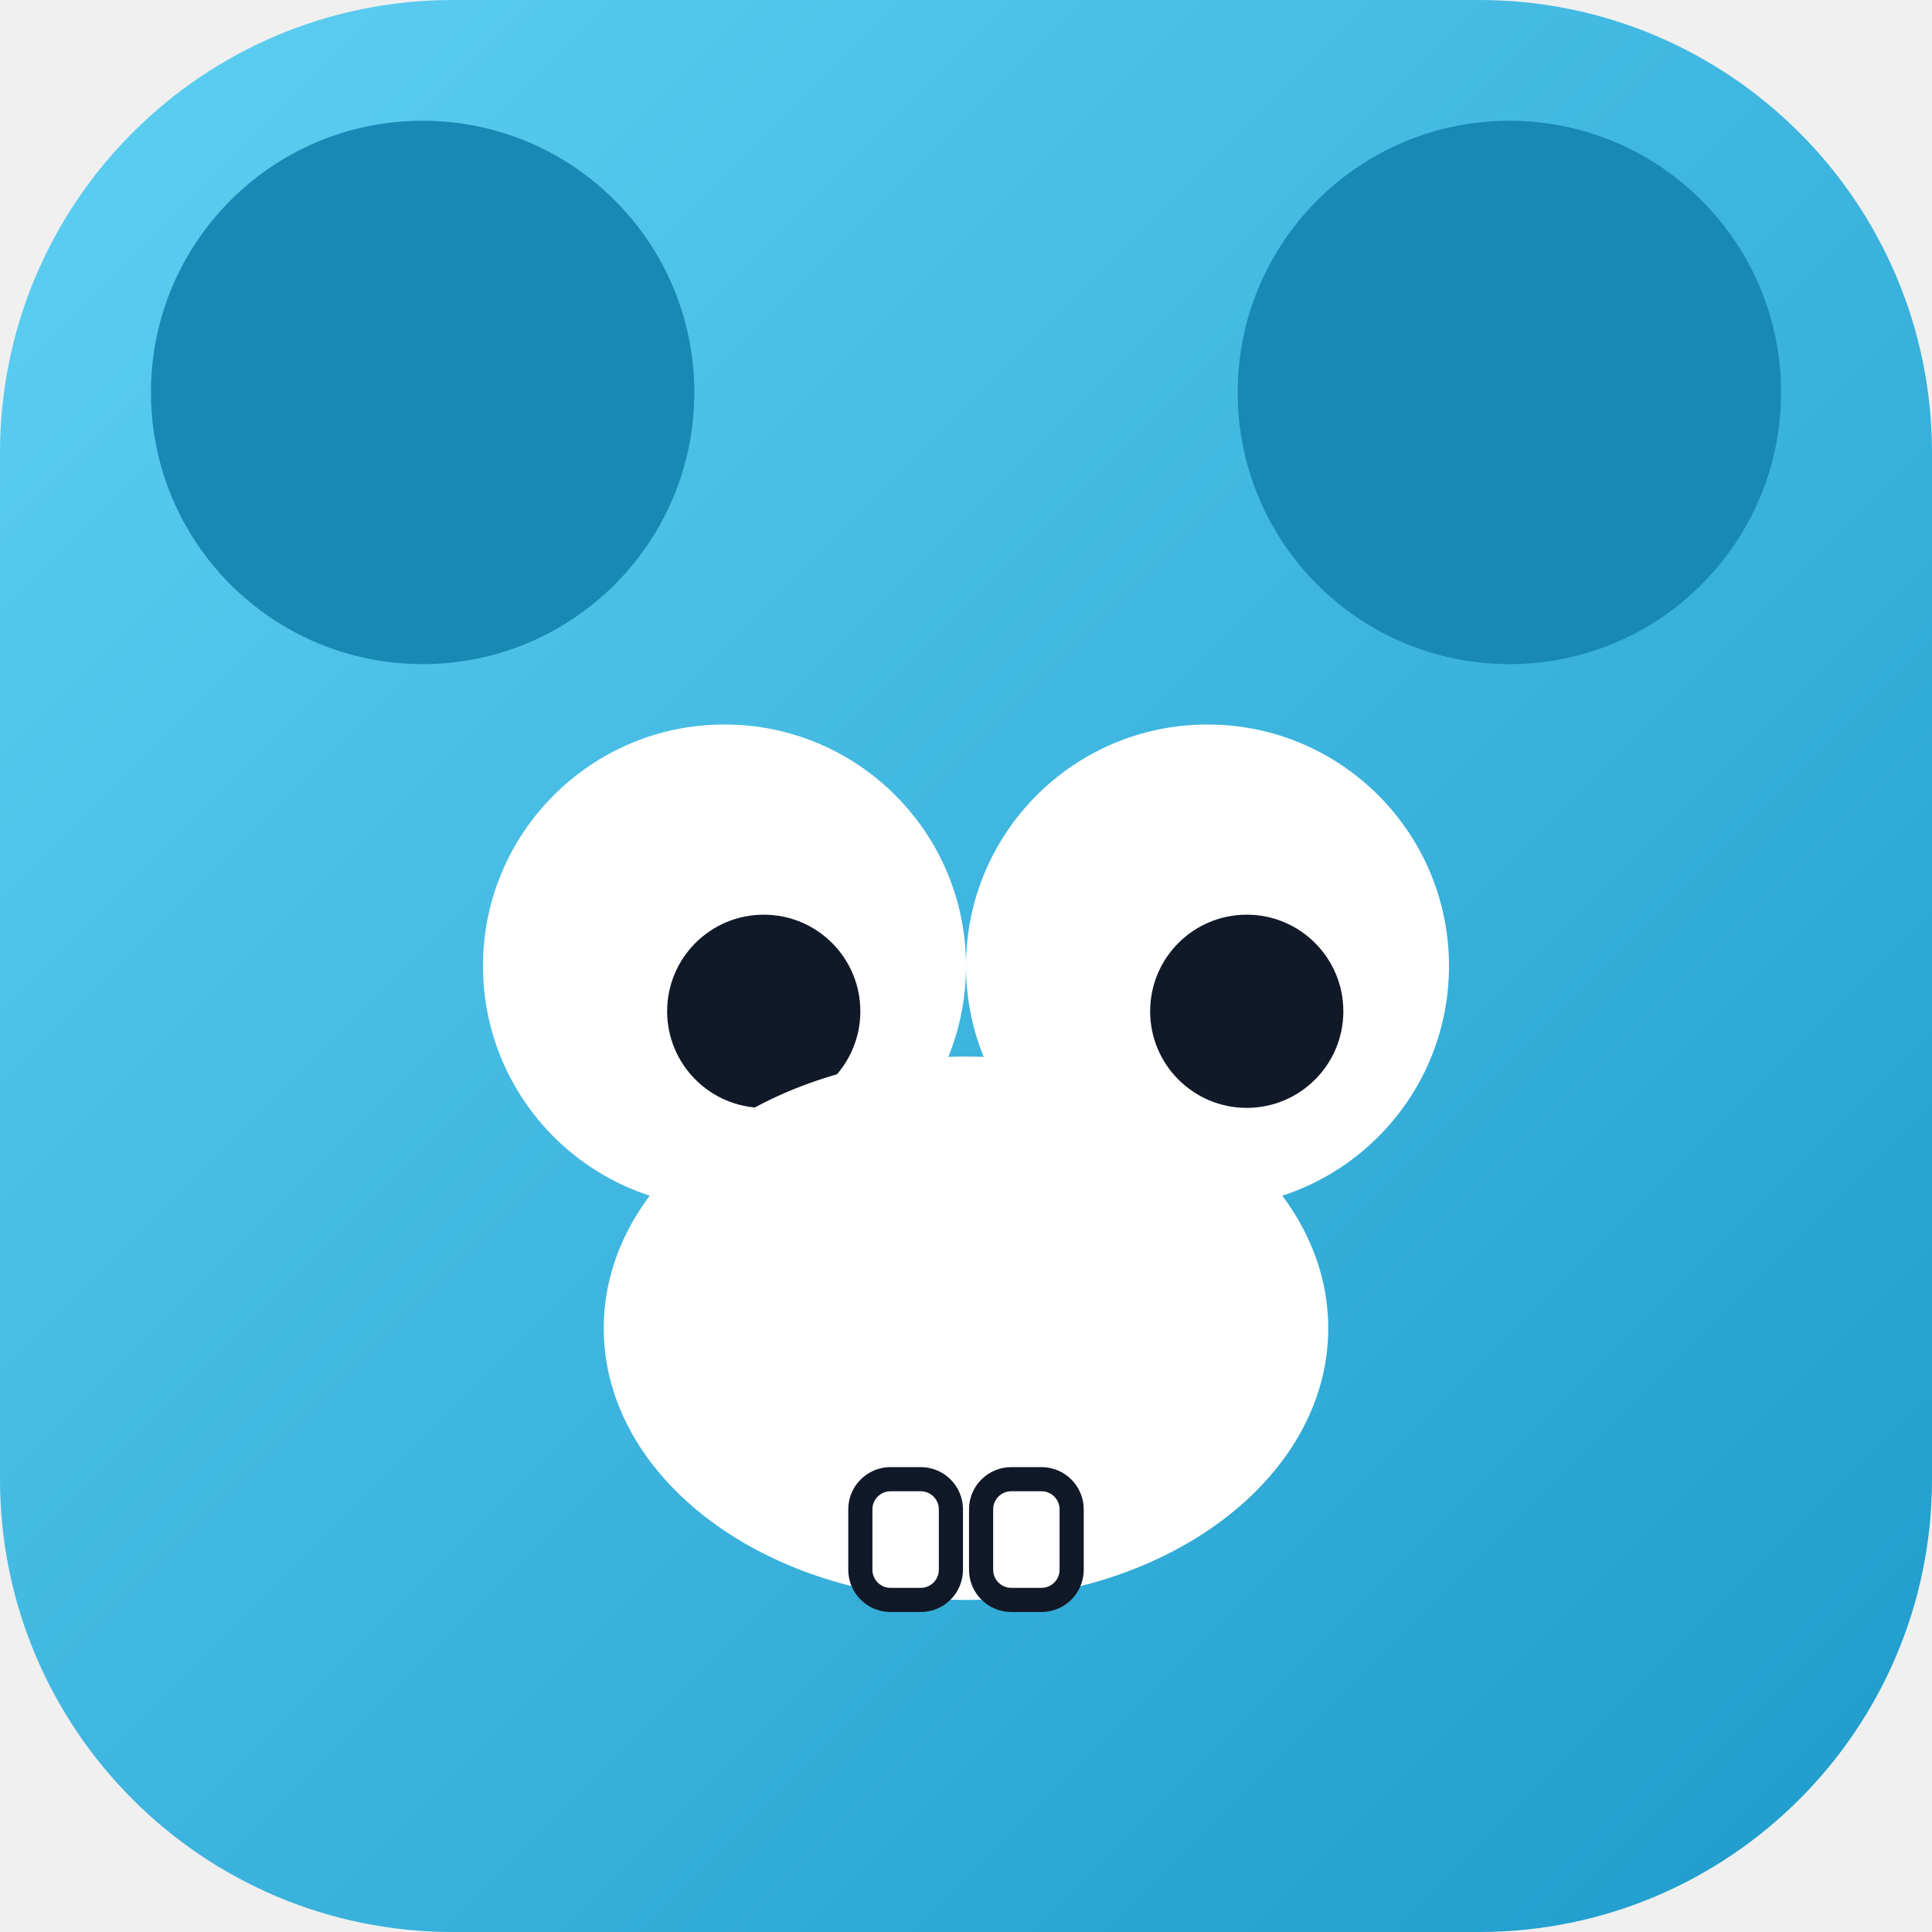
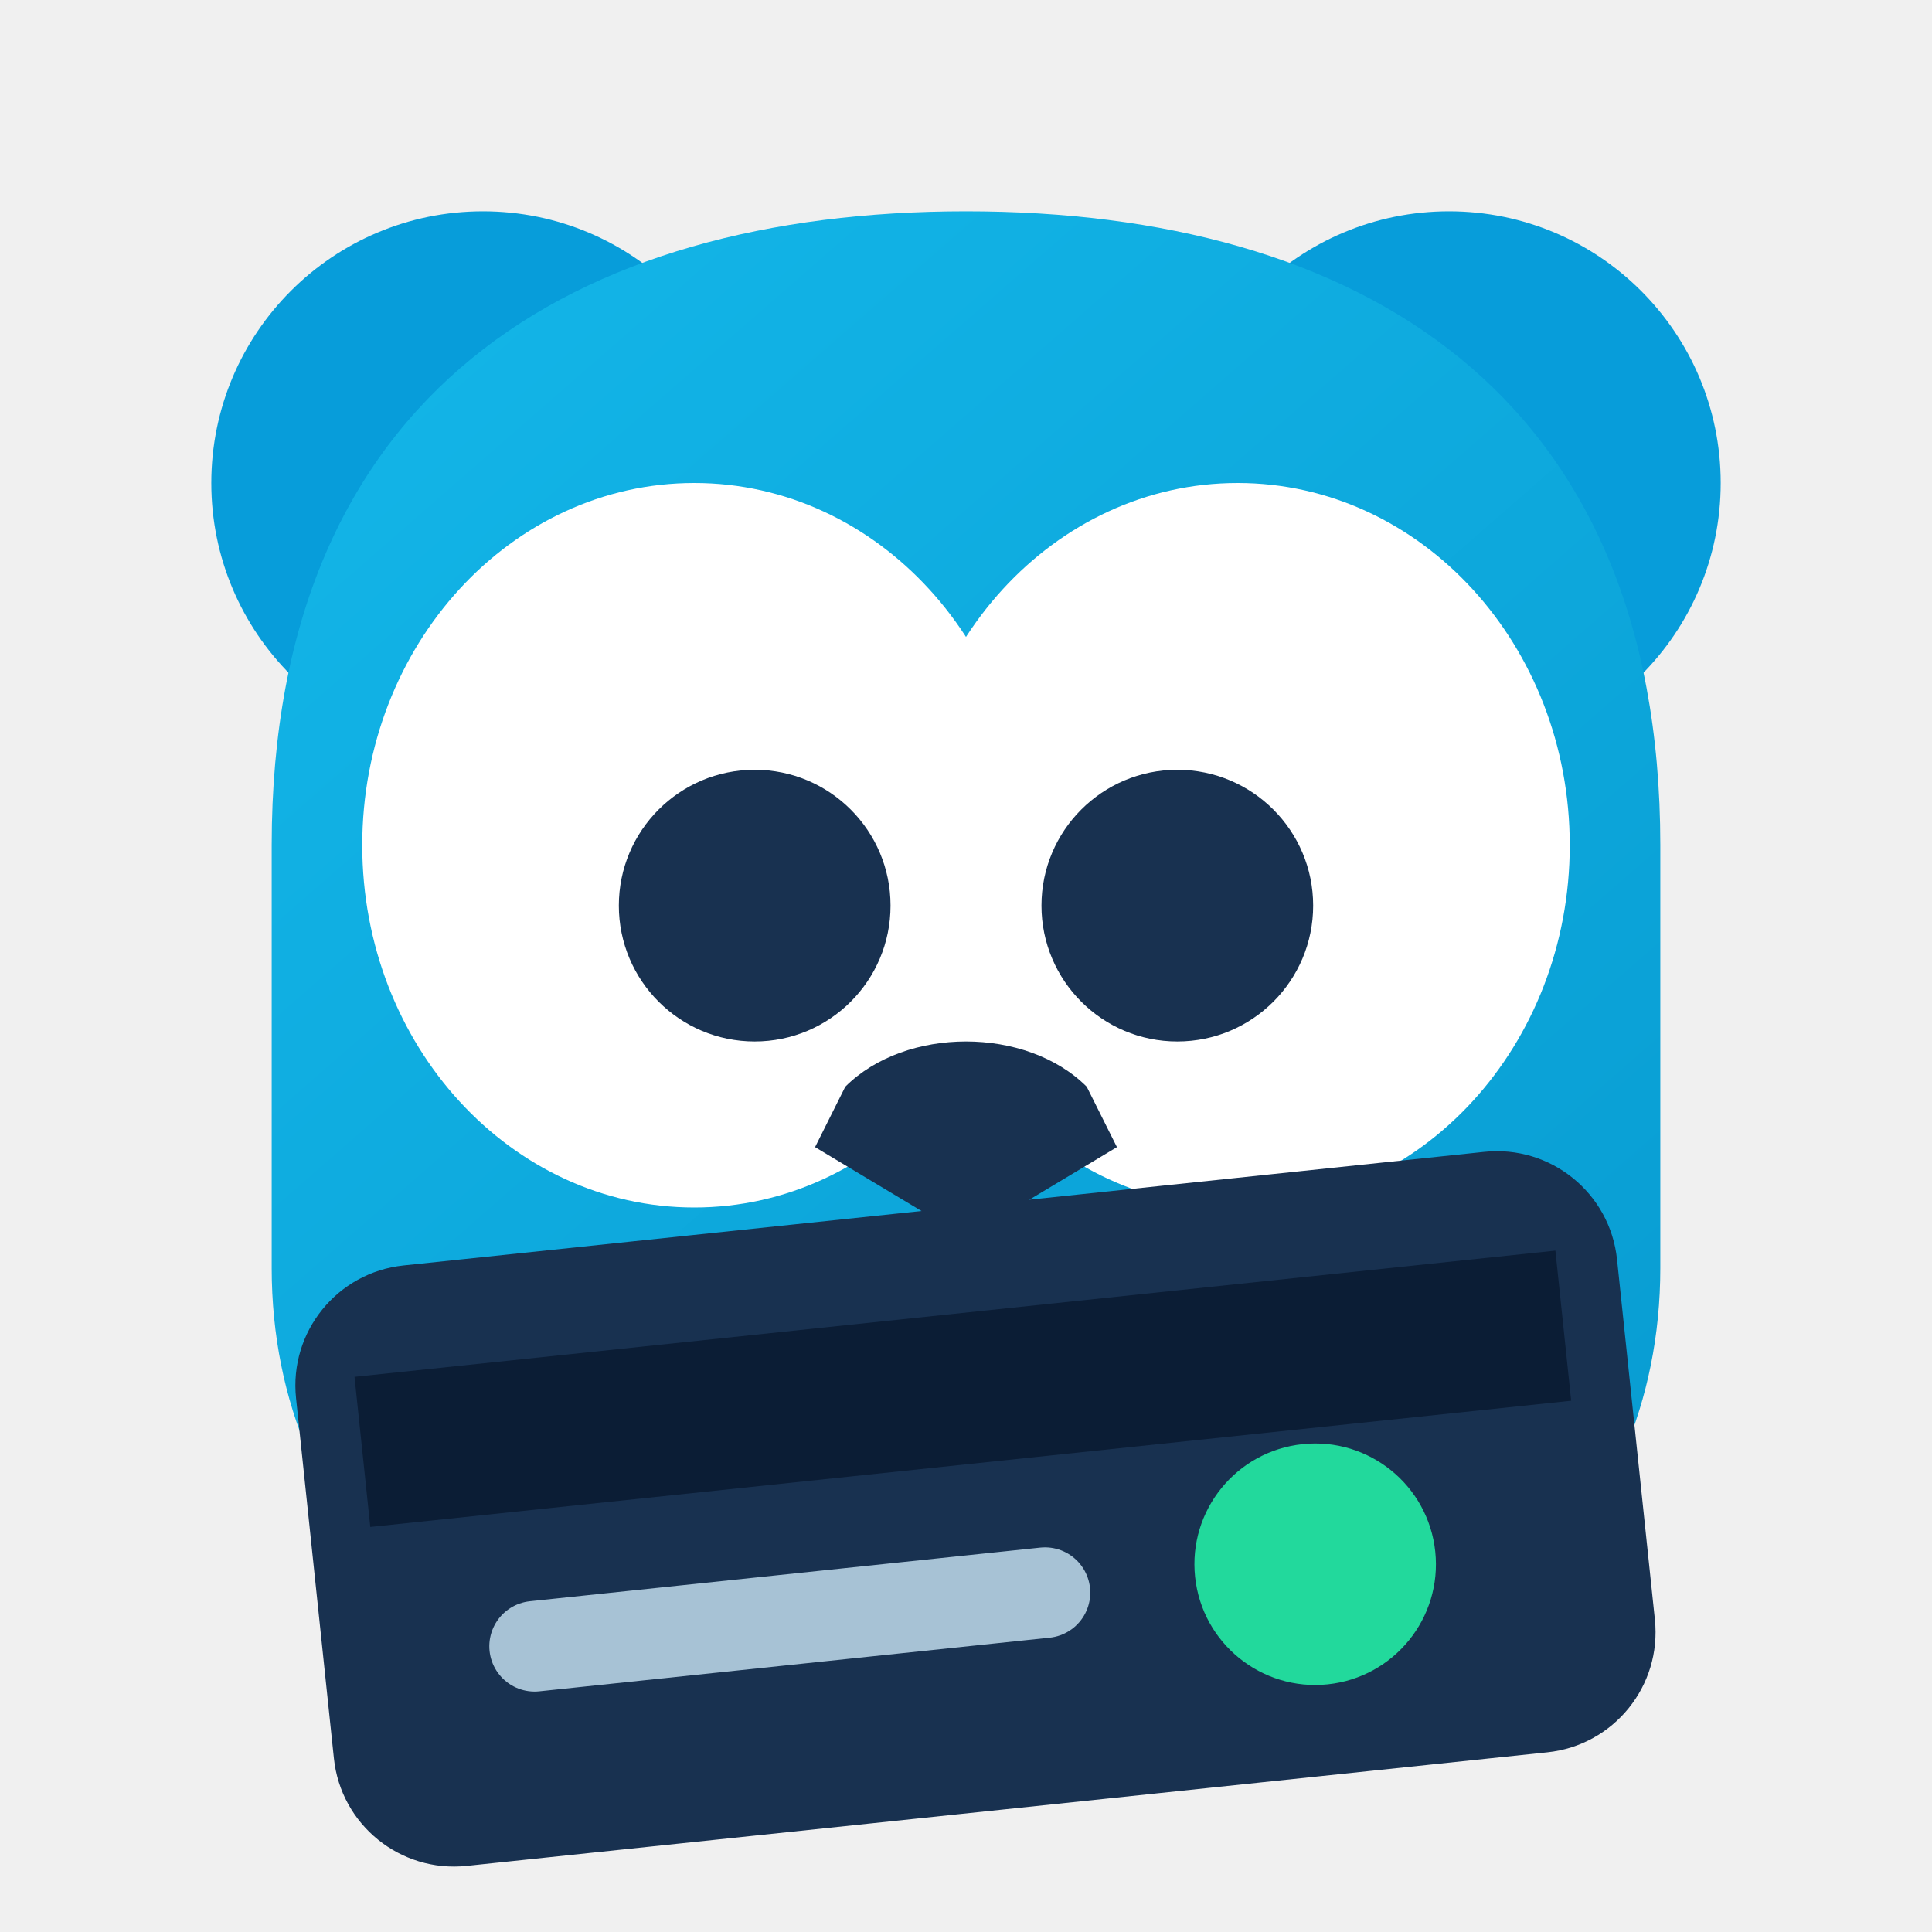
- <svg xmlns="http://www.w3.org/2000/svg" viewBox="0 0 64 64" width="64" height="64" role="img" aria-label="gopay">
+ <svg xmlns="http://www.w3.org/2000/svg" width="64" height="64" viewBox="0 0 64 64" role="img" aria-label="gopay">
  <defs>
-     <linearGradient id="gopayFavicon" x1="0" y1="0" x2="1" y2="1">
-       <stop offset="0" stop-color="#5FD0F3" />
-       <stop offset="1" stop-color="#1D9BCB" />
+     <linearGradient id="bg" x1="8" y1="5" x2="56" y2="60" gradientUnits="userSpaceOnUse">
+       <stop stop-color="#14B8EA" />
+       <stop offset="1" stop-color="#0799CF" />
    </linearGradient>
  </defs>
-   <rect width="64" height="64" rx="15" fill="url(#gopayFavicon)" />
-   <circle cx="14" cy="13" r="9" fill="#1789B4" />
-   <circle cx="50" cy="13" r="9" fill="#1789B4" />
-   <circle cx="24" cy="32" r="8" fill="#fff" />
-   <circle cx="40" cy="32" r="8" fill="#fff" />
-   <circle cx="25.3" cy="33.5" r="3.2" fill="#111827" />
-   <circle cx="41.3" cy="33.5" r="3.2" fill="#111827" />
-   <ellipse cx="32" cy="44" rx="12" ry="9" fill="#fff" />
-   <rect x="28.5" y="49" width="3" height="4" rx="1" fill="#fff" stroke="#111827" stroke-width="0.8" />
-   <rect x="32.5" y="49" width="3" height="4" rx="1" fill="#fff" stroke="#111827" stroke-width="0.8" />
+   <circle cx="16" cy="16" r="9" fill="#079DDA" />
+   <circle cx="48" cy="16" r="9" fill="#079DDA" />
+   <path d="M9 42V28C9 13 19 7 32 7s23 6 23 21v14c0 9-7 15-15 15H24c-8 0-15-6-15-15Z" fill="url(#bg)" />
+   <ellipse cx="23" cy="28" rx="11" ry="12" fill="#FFF" />
+   <ellipse cx="41" cy="28" rx="11" ry="12" fill="#FFF" />
+   <circle cx="25" cy="30" r="4.5" fill="#183150" />
+   <circle cx="39" cy="30" r="4.5" fill="#183150" />
+   <path d="M28 36c2-2 6-2 8 0l1 2-5 3-5-3 1-2Z" fill="#183150" />
+   <g transform="rotate(-6 32 47)">
+     <rect x="10" y="40" width="44" height="20" rx="4" fill="#183150" />
+     <path d="M12 46h40" stroke="#0B1D35" stroke-width="5" />
+     <path d="M17 53h17" stroke="#A7C2D5" stroke-linecap="round" stroke-width="3" />
+     <circle cx="43" cy="53" r="4" fill="#22D99C" />
+   </g>
</svg>
